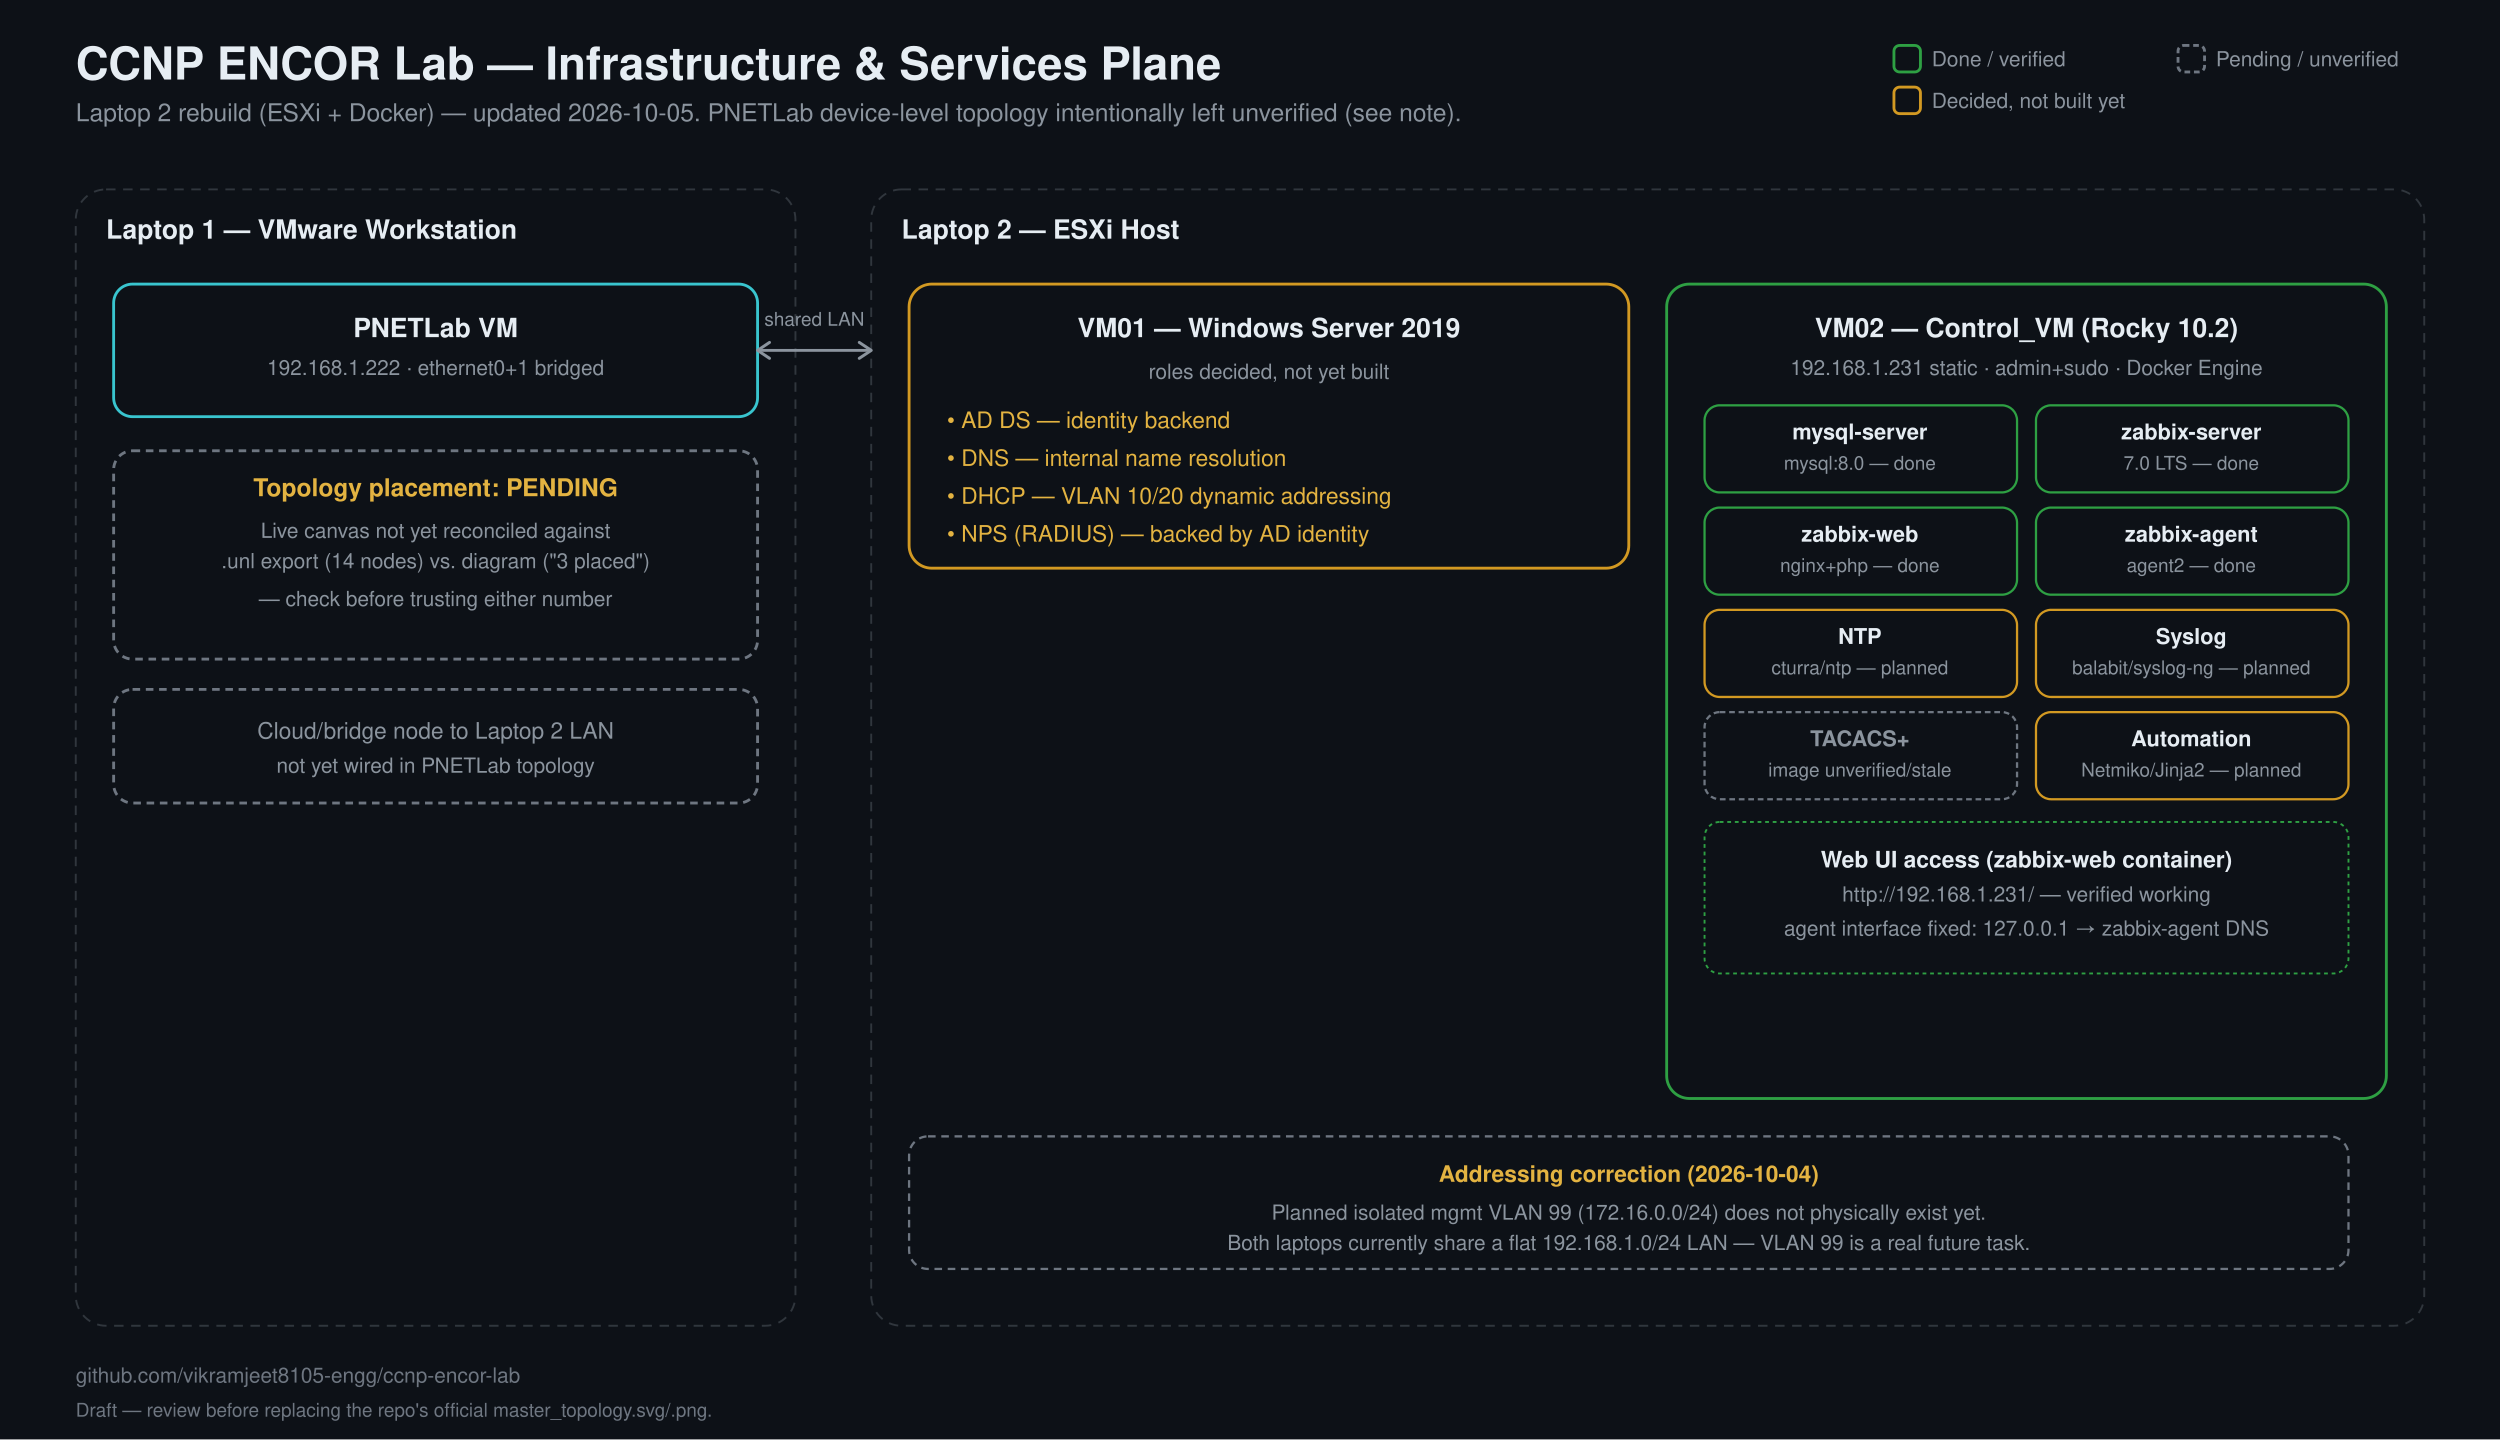
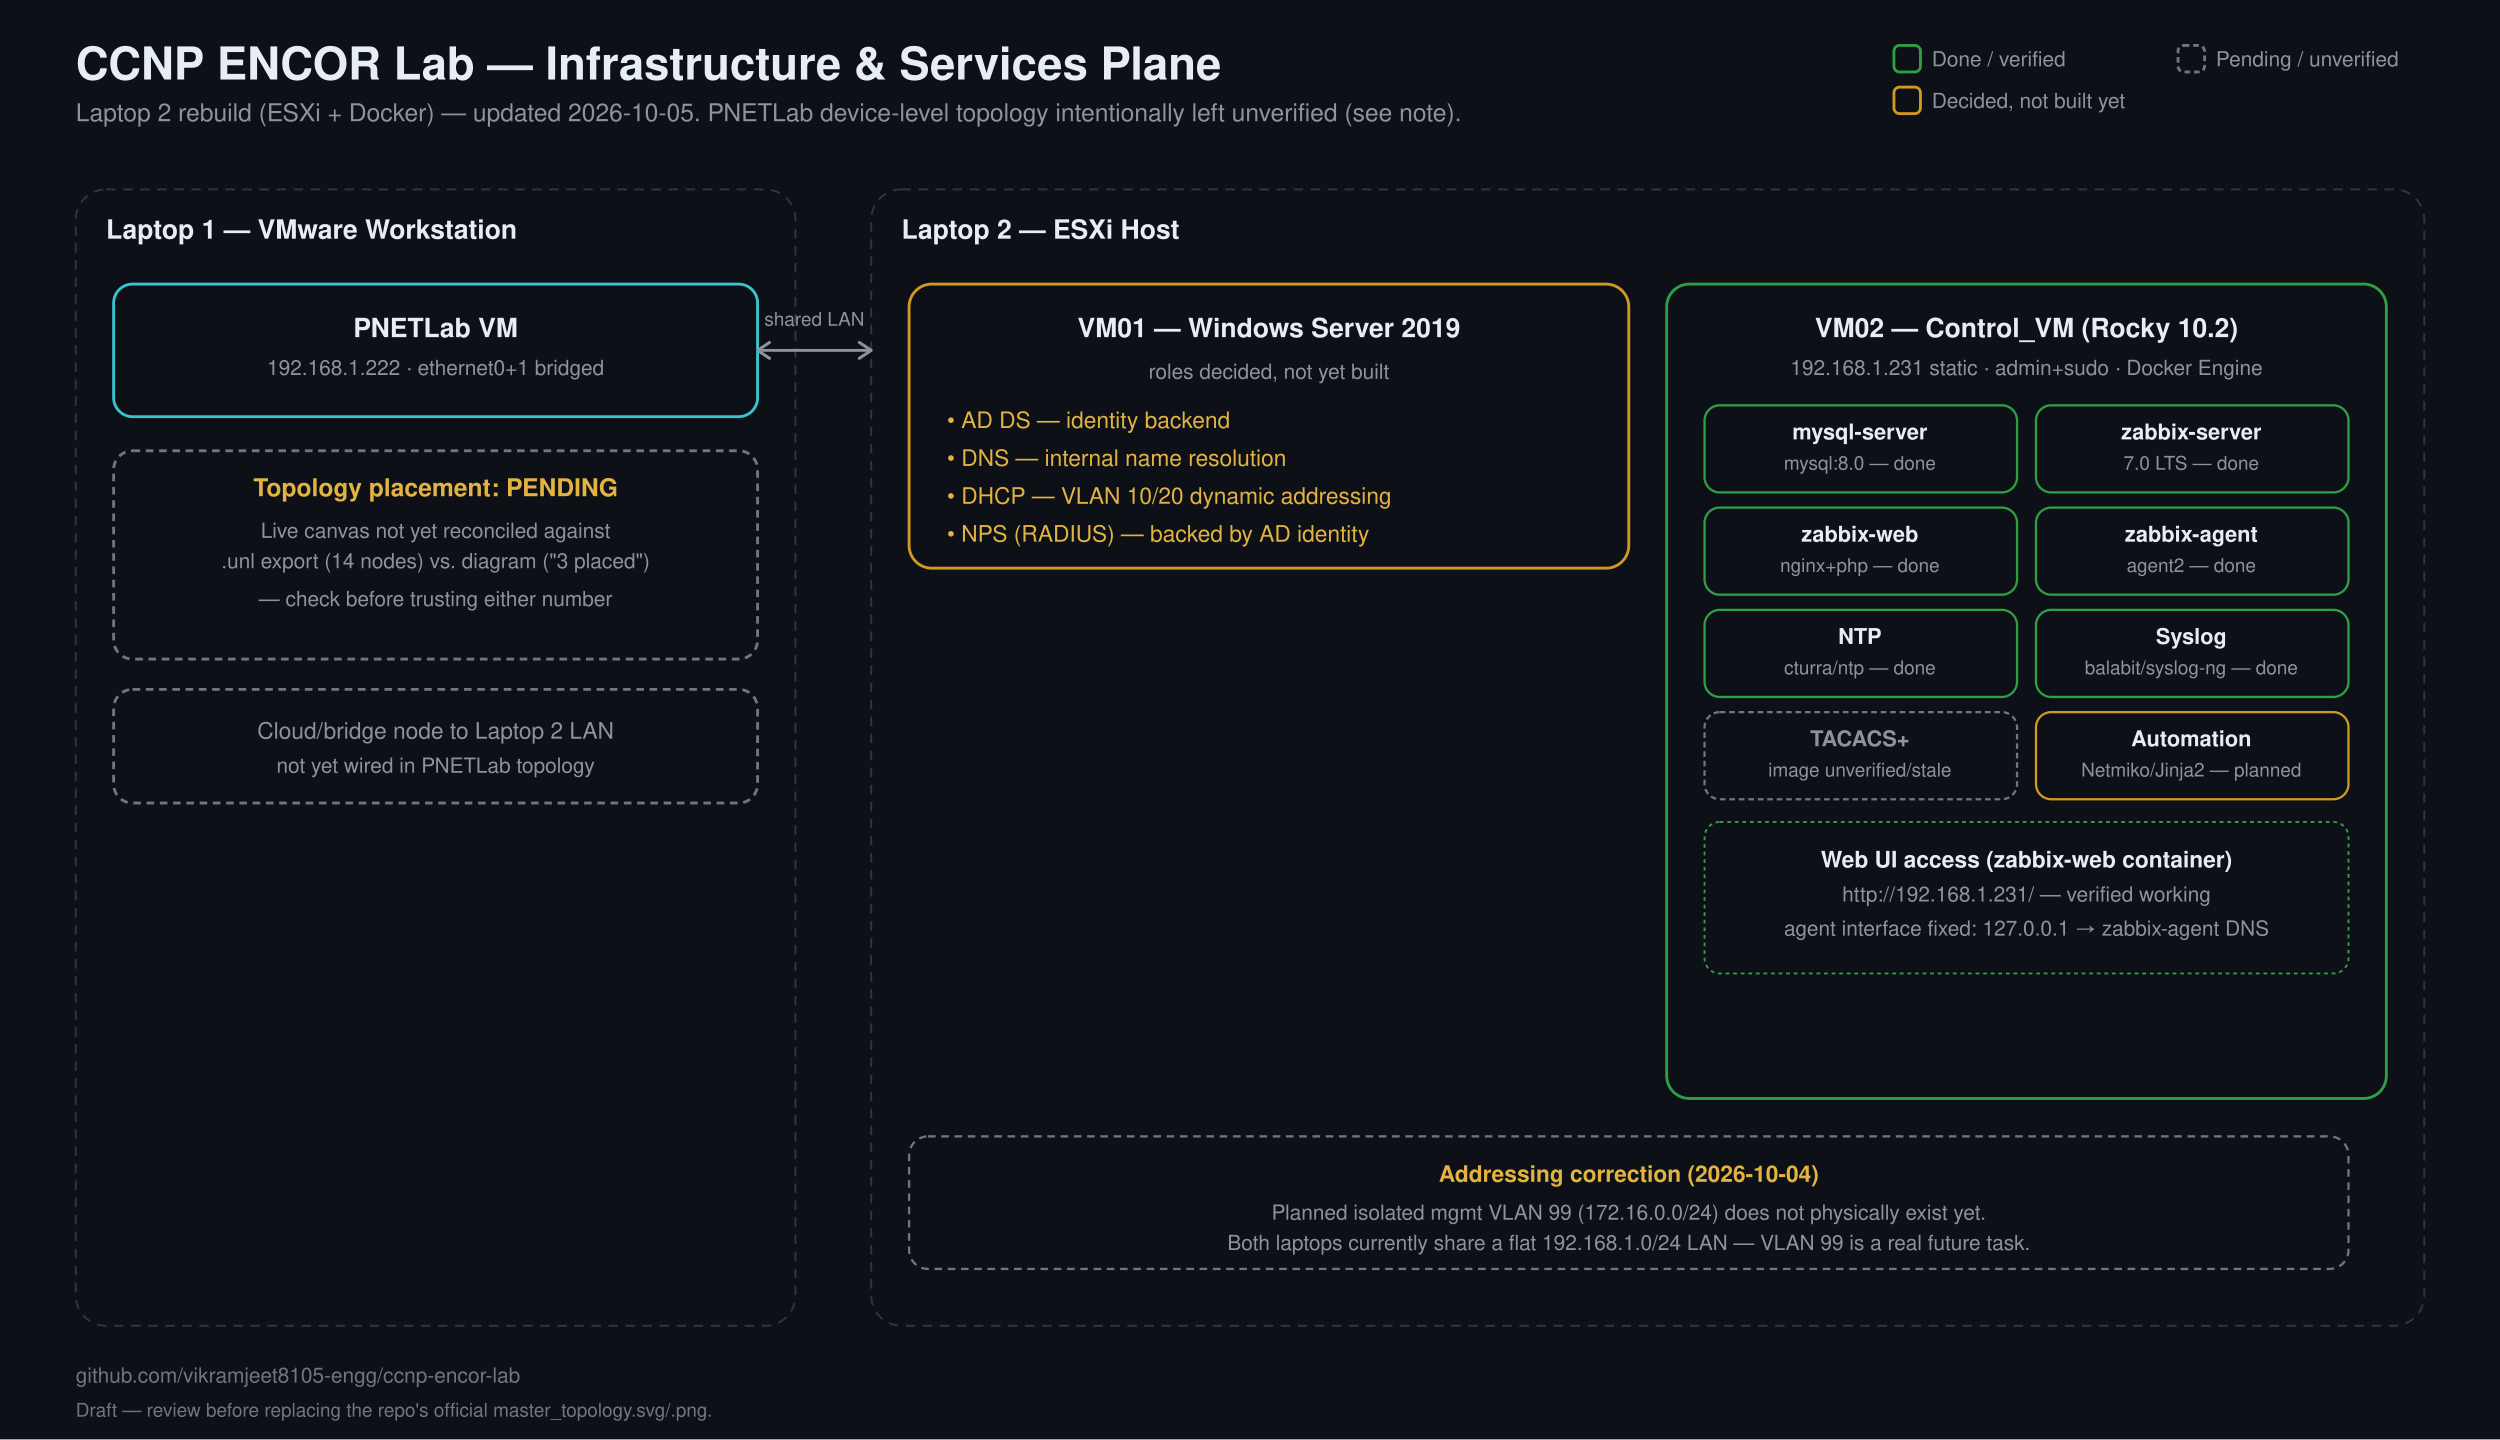
<svg xmlns="http://www.w3.org/2000/svg" viewBox="0 0 1320 760" font-family="Segoe UI, Helvetica, Arial, sans-serif">
  <defs>
    <marker id="arrow" viewBox="0 0 10 10" refX="8" refY="5" markerWidth="7" markerHeight="7" orient="auto-start-reverse">
      <path d="M2 1L8 5L2 9" fill="none" stroke="#8b949e" stroke-width="1.5" stroke-linecap="round" stroke-linejoin="round" />
    </marker>
  </defs>
  <rect x="0" y="0" width="1320" height="760" fill="#0d1117" />
  <text x="40" y="42" fill="#e6edf3" font-size="24" font-weight="700">CCNP ENCOR Lab — Infrastructure &amp; Services Plane</text>
  <text x="40" y="64" fill="#8b949e" font-size="13">Laptop 2 rebuild (ESXi + Docker) — updated 2026-10-05. PNETLab device-level topology intentionally left unverified (see note).</text>
  <g font-size="11" fill="#8b949e">
    <rect x="1000" y="24" width="14" height="14" rx="3" fill="#0d1117" stroke="#2ea043" stroke-width="1.5" />
    <text x="1020" y="35">Done / verified</text>
    <rect x="1000" y="46" width="14" height="14" rx="3" fill="#0d1117" stroke="#d29922" stroke-width="1.5" />
    <text x="1020" y="57">Decided, not built yet</text>
    <rect x="1150" y="24" width="14" height="14" rx="3" fill="#0d1117" stroke="#6e7681" stroke-width="1.5" stroke-dasharray="3 2" />
    <text x="1170" y="35">Pending / unverified</text>
  </g>
  <rect x="40" y="100" width="380" height="600" rx="16" fill="none" stroke="#30363d" stroke-dasharray="5 4" stroke-width="1" />
  <text x="56" y="126" fill="#e6edf3" font-size="14" font-weight="600">Laptop 1 — VMware Workstation</text>
  <g>
    <rect x="60" y="150" width="340" height="70" rx="10" fill="#0d1117" stroke="#39c5cf" stroke-width="1.5" />
    <text x="230" y="178" text-anchor="middle" fill="#e6edf3" font-size="14" font-weight="600">PNETLab VM</text>
    <text x="230" y="198" text-anchor="middle" fill="#8b949e" font-size="11">192.168.1.222 · ethernet0+1 bridged</text>
  </g>
  <g>
    <rect x="60" y="238" width="340" height="110" rx="10" fill="#0d1117" stroke="#6e7681" stroke-width="1.5" stroke-dasharray="4 3" />
    <text x="230" y="262" text-anchor="middle" fill="#e3b341" font-size="13" font-weight="600">Topology placement: PENDING</text>
    <text x="230" y="284" text-anchor="middle" fill="#8b949e" font-size="11">Live canvas not yet reconciled against</text>
    <text x="230" y="300" text-anchor="middle" fill="#8b949e" font-size="11">.unl export (14 nodes) vs. diagram ("3 placed")</text>
    <text x="230" y="320" text-anchor="middle" fill="#8b949e" font-size="11">— check before trusting either number</text>
  </g>
  <g>
    <rect x="60" y="364" width="340" height="60" rx="10" fill="#0d1117" stroke="#6e7681" stroke-width="1.5" stroke-dasharray="4 3" />
    <text x="230" y="390" text-anchor="middle" fill="#8b949e" font-size="12">Cloud/bridge node to Laptop 2 LAN</text>
    <text x="230" y="408" text-anchor="middle" fill="#8b949e" font-size="11">not yet wired in PNETLab topology</text>
  </g>
  <rect x="460" y="100" width="820" height="600" rx="16" fill="none" stroke="#30363d" stroke-dasharray="5 4" stroke-width="1" />
  <text x="476" y="126" fill="#e6edf3" font-size="14" font-weight="600">Laptop 2 — ESXi Host</text>
  <g>
    <rect x="480" y="150" width="380" height="150" rx="12" fill="#0d1117" stroke="#d29922" stroke-width="1.5" />
    <text x="670" y="178" text-anchor="middle" fill="#e6edf3" font-size="14" font-weight="600">VM01 — Windows Server 2019</text>
    <text x="670" y="200" text-anchor="middle" fill="#8b949e" font-size="11">roles decided, not yet built</text>
    <text x="500" y="226" fill="#e3b341" font-size="12">• AD DS — identity backend</text>
    <text x="500" y="246" fill="#e3b341" font-size="12">• DNS — internal name resolution</text>
    <text x="500" y="266" fill="#e3b341" font-size="12">• DHCP — VLAN 10/20 dynamic addressing</text>
    <text x="500" y="286" fill="#e3b341" font-size="12">• NPS (RADIUS) — backed by AD identity</text>
  </g>
  <g>
    <rect x="880" y="150" width="380" height="430" rx="12" fill="#0d1117" stroke="#2ea043" stroke-width="1.5" />
    <text x="1070" y="178" text-anchor="middle" fill="#e6edf3" font-size="14" font-weight="600">VM02 — Control_VM (Rocky 10.2)</text>
    <text x="1070" y="198" text-anchor="middle" fill="#8b949e" font-size="11">192.168.1.231 static · admin+sudo · Docker Engine</text>
    <g font-size="11.5">
      <rect x="900" y="214" width="165" height="46" rx="8" fill="#0d1117" stroke="#2ea043" stroke-width="1.2" />
      <text x="982" y="232" text-anchor="middle" fill="#e6edf3" font-weight="600">mysql-server</text>
      <text x="982" y="248" text-anchor="middle" fill="#8b949e" font-size="10">mysql:8.0 — done</text>
      <rect x="1075" y="214" width="165" height="46" rx="8" fill="#0d1117" stroke="#2ea043" stroke-width="1.2" />
      <text x="1157" y="232" text-anchor="middle" fill="#e6edf3" font-weight="600">zabbix-server</text>
      <text x="1157" y="248" text-anchor="middle" fill="#8b949e" font-size="10">7.0 LTS — done</text>
      <rect x="900" y="268" width="165" height="46" rx="8" fill="#0d1117" stroke="#2ea043" stroke-width="1.2" />
      <text x="982" y="286" text-anchor="middle" fill="#e6edf3" font-weight="600">zabbix-web</text>
      <text x="982" y="302" text-anchor="middle" fill="#8b949e" font-size="10">nginx+php — done</text>
      <rect x="1075" y="268" width="165" height="46" rx="8" fill="#0d1117" stroke="#2ea043" stroke-width="1.2" />
      <text x="1157" y="286" text-anchor="middle" fill="#e6edf3" font-weight="600">zabbix-agent</text>
      <text x="1157" y="302" text-anchor="middle" fill="#8b949e" font-size="10">agent2 — done</text>
-       <rect x="900" y="322" width="165" height="46" rx="8" fill="#0d1117" stroke="#d29922" stroke-width="1.2" />
+       <rect x="900" y="322" width="165" height="46" rx="8" fill="#0d1117" stroke="#2ea043" stroke-width="1.2" />
      <text x="982" y="340" text-anchor="middle" fill="#e6edf3" font-weight="600">NTP</text>
-       <text x="982" y="356" text-anchor="middle" fill="#8b949e" font-size="10">cturra/ntp — planned</text>
-       <rect x="1075" y="322" width="165" height="46" rx="8" fill="#0d1117" stroke="#d29922" stroke-width="1.2" />
+       <text x="982" y="356" text-anchor="middle" fill="#8b949e" font-size="10">cturra/ntp — done</text>
+       <rect x="1075" y="322" width="165" height="46" rx="8" fill="#0d1117" stroke="#2ea043" stroke-width="1.2" />
      <text x="1157" y="340" text-anchor="middle" fill="#e6edf3" font-weight="600">Syslog</text>
-       <text x="1157" y="356" text-anchor="middle" fill="#8b949e" font-size="10">balabit/syslog-ng — planned</text>
+       <text x="1157" y="356" text-anchor="middle" fill="#8b949e" font-size="10">balabit/syslog-ng — done</text>
      <rect x="900" y="376" width="165" height="46" rx="8" fill="#0d1117" stroke="#6e7681" stroke-width="1.2" stroke-dasharray="3 2" />
      <text x="982" y="394" text-anchor="middle" fill="#8b949e" font-weight="600">TACACS+</text>
      <text x="982" y="410" text-anchor="middle" fill="#8b949e" font-size="10">image unverified/stale</text>
      <rect x="1075" y="376" width="165" height="46" rx="8" fill="#0d1117" stroke="#d29922" stroke-width="1.2" />
      <text x="1157" y="394" text-anchor="middle" fill="#e6edf3" font-weight="600">Automation</text>
      <text x="1157" y="410" text-anchor="middle" fill="#8b949e" font-size="10">Netmiko/Jinja2 — planned</text>
    </g>
    <rect x="900" y="434" width="340" height="80" rx="8" fill="#0d1117" stroke="#2ea043" stroke-width="1" stroke-dasharray="2 2" />
    <text x="1070" y="458" text-anchor="middle" fill="#e6edf3" font-size="12" font-weight="600">Web UI access (zabbix-web container)</text>
    <text x="1070" y="476" text-anchor="middle" fill="#8b949e" font-size="11">http://192.168.1.231/ — verified working</text>
    <text x="1070" y="494" text-anchor="middle" fill="#8b949e" font-size="11">agent interface fixed: 127.0.0.1 → zabbix-agent DNS</text>
  </g>
  <g>
    <rect x="480" y="600" width="760" height="70" rx="10" fill="#0d1117" stroke="#6e7681" stroke-width="1.2" stroke-dasharray="4 3" />
    <text x="860" y="624" text-anchor="middle" fill="#e3b341" font-size="12" font-weight="600">Addressing correction (2026-10-04)</text>
    <text x="860" y="644" text-anchor="middle" fill="#8b949e" font-size="11">Planned isolated mgmt VLAN 99 (172.16.0.0/24) does not physically exist yet.</text>
    <text x="860" y="660" text-anchor="middle" fill="#8b949e" font-size="11">Both laptops currently share a flat 192.168.1.0/24 LAN — VLAN 99 is a real future task.</text>
  </g>
  <line x1="400" y1="185" x2="460" y2="185" stroke="#8b949e" stroke-width="1.5" marker-end="url(#arrow)" marker-start="url(#arrow)" />
  <text x="430" y="172" text-anchor="middle" fill="#8b949e" font-size="10">shared LAN</text>
  <text x="40" y="730" fill="#6e7681" font-size="11">github.com/vikramjeet8105-engg/ccnp-encor-lab</text>
  <text x="40" y="748" fill="#6e7681" font-size="10">Draft — review before replacing the repo's official master_topology.svg/.png.</text>
</svg>
